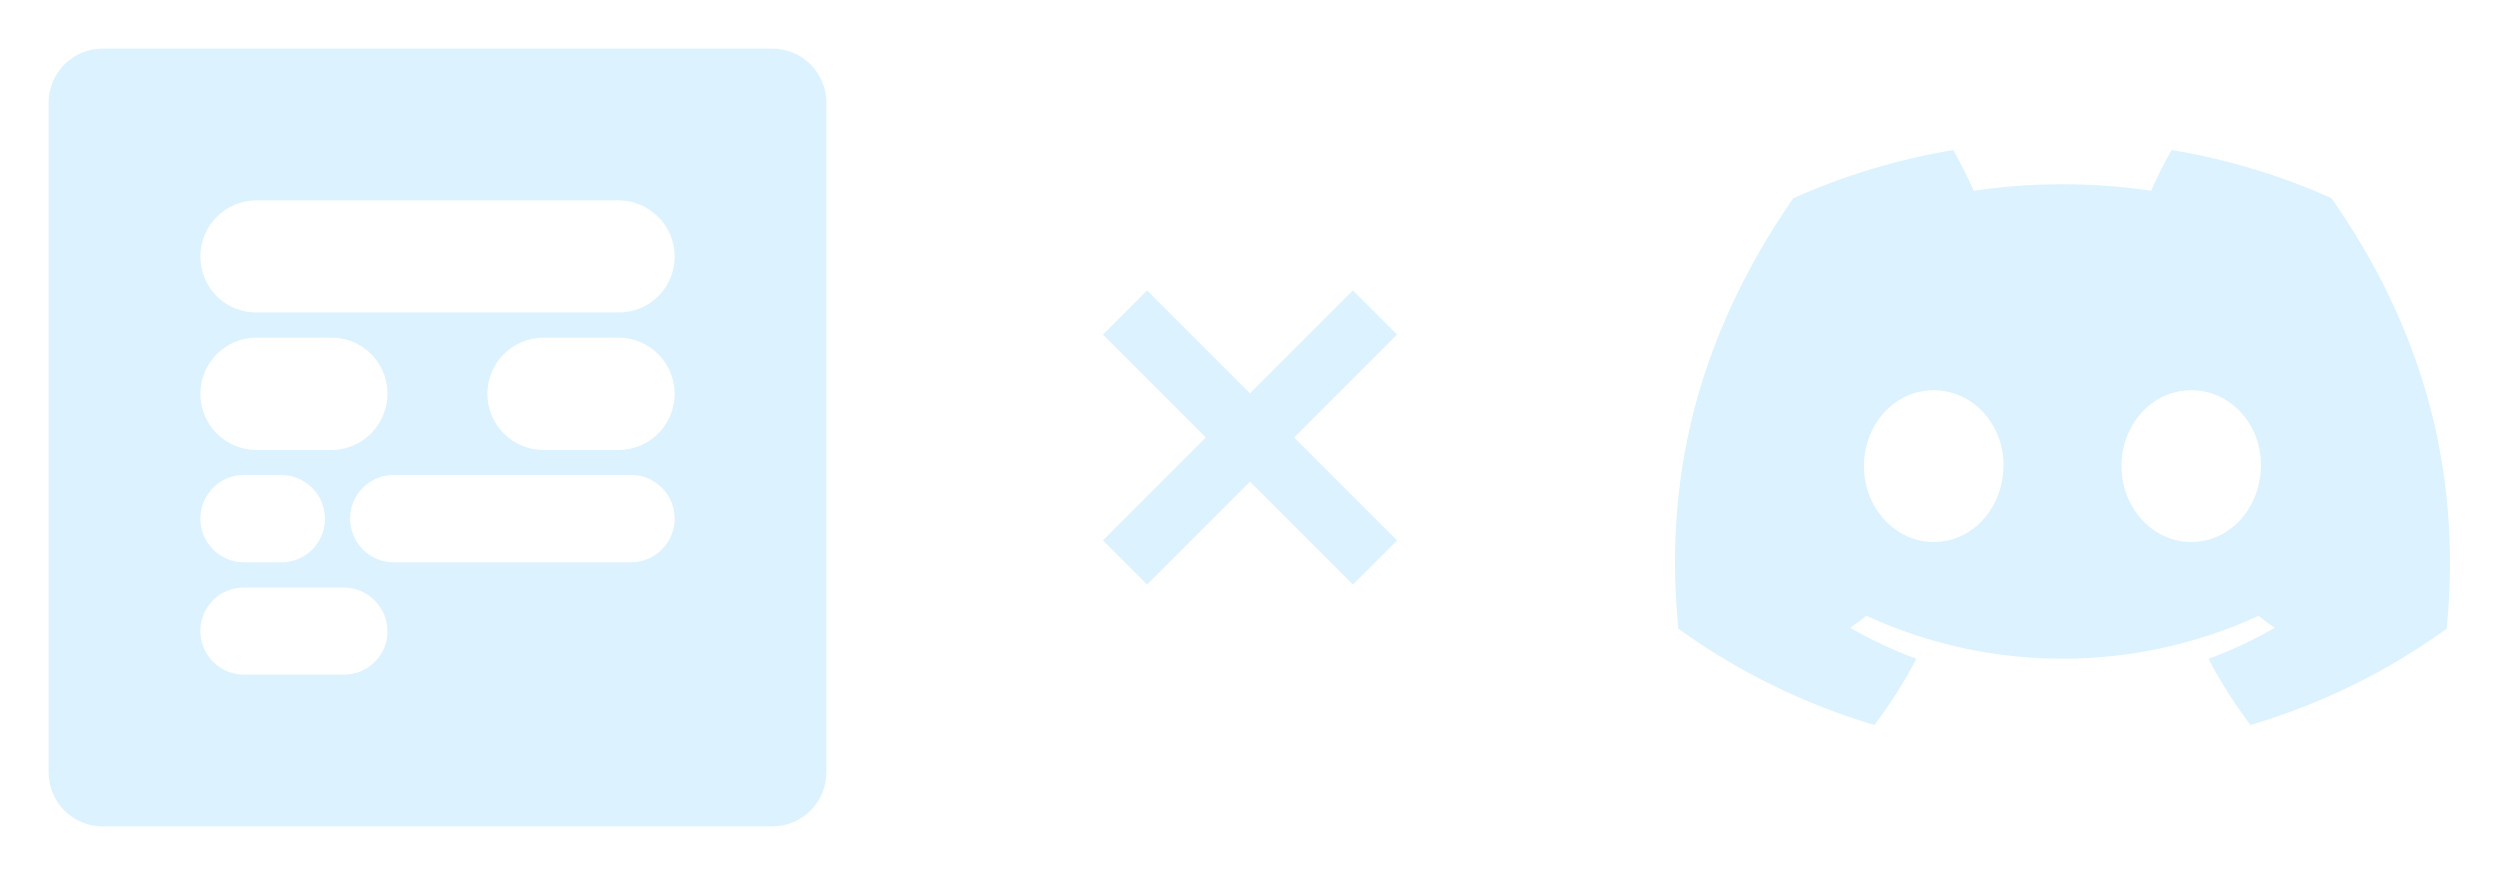
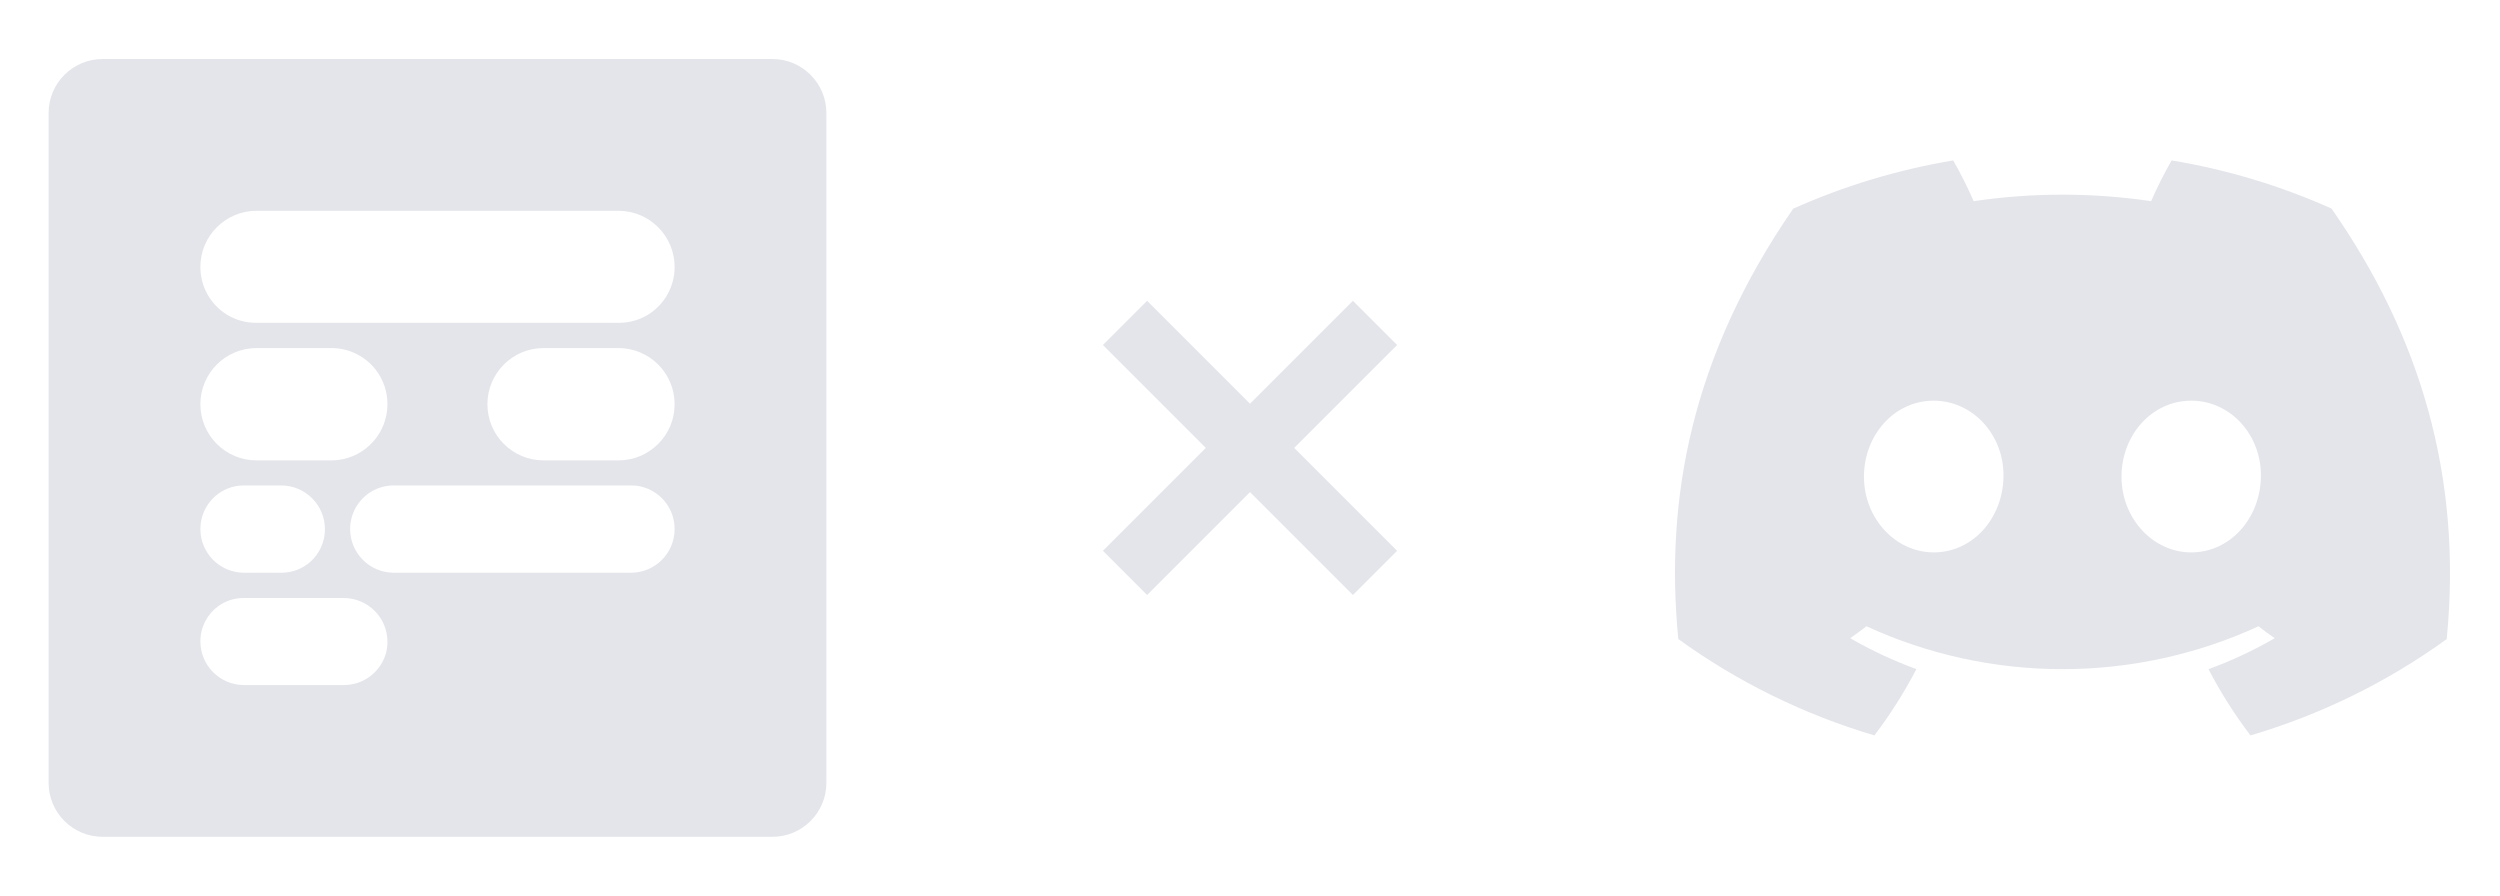
- <svg xmlns="http://www.w3.org/2000/svg" width="120" height="42" viewBox="0 0 120 42" fill="none">
-   <path fill-rule="evenodd" clip-rule="evenodd" d="M4.926 2.333H37.074C38.506 2.333 39.667 3.494 39.667 4.926V37.074C39.667 38.506 38.506 39.667 37.074 39.667H4.926C3.494 39.667 2.333 38.506 2.333 37.074V4.926C2.333 3.494 3.494 2.333 4.926 2.333ZM12.314 9.618C10.825 9.618 9.618 10.825 9.618 12.314C9.618 13.268 10.113 14.106 10.861 14.585C11.276 14.845 11.768 14.996 12.294 14.996H29.706C30.231 14.996 30.722 14.846 31.137 14.586C31.886 14.107 32.382 13.269 32.382 12.314C32.382 10.825 31.175 9.618 29.686 9.618H12.314ZM9.618 18.903C9.618 17.415 10.825 16.207 12.314 16.207H15.908C16.767 16.207 17.533 16.61 18.026 17.236C18.385 17.694 18.598 18.272 18.598 18.899C18.598 20.28 17.561 21.42 16.223 21.581C16.119 21.593 16.015 21.599 15.908 21.599H12.314C10.825 21.599 9.618 20.392 9.618 18.903ZM29.686 21.599H26.092C24.603 21.599 23.396 20.392 23.396 18.903C23.396 17.415 24.603 16.207 26.092 16.207H29.686C31.175 16.207 32.382 17.415 32.382 18.903C32.382 20.392 31.175 21.599 29.686 21.599ZM16.507 32.382H11.715C10.557 32.382 9.618 31.443 9.618 30.285C9.618 29.59 9.957 28.973 10.479 28.592C10.822 28.348 11.241 28.205 11.694 28.205H16.497C17.658 28.205 18.598 29.145 18.598 30.306C18.598 30.478 18.578 30.645 18.539 30.805C18.308 31.712 17.486 32.382 16.507 32.382ZM11.312 22.836C10.347 23.023 9.618 23.873 9.618 24.894C9.618 26.052 10.557 26.991 11.715 26.991H13.512C14.045 26.991 14.532 26.791 14.902 26.463C15.329 26.079 15.597 25.522 15.597 24.902C15.597 23.742 14.656 22.801 13.495 22.801H11.694C11.564 22.801 11.436 22.813 11.312 22.836ZM30.285 26.991H18.903C17.745 26.991 16.806 26.052 16.806 24.894C16.806 24.164 17.18 23.521 17.745 23.146C18.076 22.928 18.473 22.801 18.899 22.801H30.306C30.436 22.801 30.564 22.813 30.688 22.836C31.653 23.023 32.382 23.873 32.382 24.894C32.382 26.052 31.443 26.991 30.285 26.991Z" fill="#DDF2FF" class="noStroke" />
-   <path d="M54 15L66 27M66 15L54 27" stroke="#DDF2FF" stroke-width="3" />
-   <path d="M111.912 9.511C109.468 8.416 106.888 7.639 104.237 7.2C103.875 7.835 103.546 8.488 103.254 9.156C100.431 8.74 97.56 8.74 94.737 9.156C94.444 8.488 94.116 7.835 93.754 7.2C91.102 7.643 88.52 8.422 86.073 9.517C81.216 16.552 79.9 23.412 80.558 30.174C83.402 32.231 86.586 33.796 89.971 34.8C90.733 33.797 91.407 32.732 91.987 31.618C90.886 31.215 89.824 30.719 88.812 30.134C89.078 29.945 89.339 29.75 89.59 29.561C92.534 30.916 95.747 31.619 99 31.619C102.253 31.619 105.466 30.916 108.41 29.561C108.664 29.765 108.925 29.959 109.188 30.134C108.174 30.72 107.11 31.217 106.008 31.621C106.586 32.734 107.261 33.798 108.023 34.8C111.411 33.8 114.597 32.236 117.442 30.177C118.214 22.335 116.122 15.538 111.912 9.511ZM92.82 26.015C90.986 26.015 89.47 24.386 89.47 22.381C89.47 20.376 90.933 18.732 92.814 18.732C94.696 18.732 96.2 20.376 96.168 22.381C96.135 24.386 94.69 26.015 92.82 26.015ZM105.179 26.015C103.342 26.015 101.832 24.386 101.832 22.381C101.832 20.376 103.295 18.732 105.179 18.732C107.064 18.732 108.556 20.376 108.524 22.381C108.491 24.386 107.049 26.015 105.179 26.015Z" fill="#DDF2FF" class="noStroke" />
+ <svg xmlns="http://www.w3.org/2000/svg" width="120" height="43" viewBox="0 0 120 43" fill="none">
+   <path fill-rule="evenodd" clip-rule="evenodd" d="M4.926 2.833H37.074C38.506 2.833 39.667 3.994 39.667 5.426V37.574C39.667 39.006 38.506 40.167 37.074 40.167H4.926C3.494 40.167 2.333 39.006 2.333 37.574V5.426C2.333 3.994 3.494 2.833 4.926 2.833ZM12.314 10.118C10.825 10.118 9.618 11.325 9.618 12.814C9.618 13.768 10.113 14.606 10.861 15.085C11.276 15.345 11.768 15.496 12.294 15.496H29.706C30.231 15.496 30.722 15.346 31.137 15.086C31.886 14.607 32.382 13.769 32.382 12.814C32.382 11.325 31.175 10.118 29.686 10.118H12.314ZM9.618 19.403C9.618 17.915 10.825 16.707 12.314 16.707H15.908C16.767 16.707 17.533 17.11 18.026 17.736C18.385 18.194 18.598 18.772 18.598 19.399C18.598 20.78 17.561 21.92 16.223 22.081C16.119 22.093 16.015 22.099 15.908 22.099H12.314C10.825 22.099 9.618 20.892 9.618 19.403ZM29.686 22.099H26.092C24.603 22.099 23.396 20.892 23.396 19.403C23.396 17.915 24.603 16.707 26.092 16.707H29.686C31.175 16.707 32.382 17.915 32.382 19.403C32.382 20.892 31.175 22.099 29.686 22.099ZM16.507 32.882H11.715C10.557 32.882 9.618 31.943 9.618 30.785C9.618 30.09 9.957 29.473 10.479 29.092C10.822 28.848 11.241 28.705 11.694 28.705H16.497C17.658 28.705 18.598 29.645 18.598 30.806C18.598 30.978 18.578 31.145 18.539 31.305C18.308 32.212 17.486 32.882 16.507 32.882ZM11.312 23.336C10.347 23.523 9.618 24.373 9.618 25.394C9.618 26.552 10.557 27.491 11.715 27.491H13.512C14.045 27.491 14.532 27.291 14.902 26.963C15.329 26.579 15.597 26.022 15.597 25.402C15.597 24.242 14.656 23.301 13.495 23.301H11.694C11.564 23.301 11.436 23.313 11.312 23.336ZM30.285 27.491H18.903C17.745 27.491 16.806 26.552 16.806 25.394C16.806 24.664 17.18 24.021 17.745 23.646C18.076 23.428 18.473 23.301 18.899 23.301H30.306C30.436 23.301 30.564 23.313 30.688 23.336C31.653 23.523 32.382 24.373 32.382 25.394C32.382 26.552 31.443 27.491 30.285 27.491Z" fill="#E4E5EA" class="noStroke" />
+   <path d="M54 15.5L66 27.5M66 15.5L54 27.5" stroke="#E4E5EA" stroke-width="3" />
+   <path d="M111.912 10.011C109.468 8.916 106.888 8.139 104.237 7.7C103.875 8.335 103.546 8.988 103.254 9.656C100.431 9.24 97.56 9.24 94.737 9.656C94.444 8.988 94.116 8.335 93.754 7.7C91.102 8.143 88.52 8.922 86.073 10.017C81.216 17.052 79.9 23.912 80.558 30.674C83.402 32.731 86.586 34.296 89.971 35.3C90.733 34.297 91.407 33.232 91.987 32.118C90.886 31.715 89.824 31.219 88.812 30.634C89.078 30.445 89.339 30.25 89.59 30.061C92.534 31.416 95.747 32.119 99 32.119C102.253 32.119 105.466 31.416 108.41 30.061C108.664 30.265 108.925 30.459 109.188 30.634C108.174 31.22 107.11 31.717 106.008 32.121C106.586 33.234 107.261 34.298 108.023 35.3C111.411 34.3 114.597 32.736 117.442 30.677C118.214 22.835 116.122 16.038 111.912 10.011ZM92.82 26.515C90.986 26.515 89.47 24.886 89.47 22.881C89.47 20.876 90.933 19.232 92.814 19.232C94.696 19.232 96.2 20.876 96.168 22.881C96.135 24.886 94.69 26.515 92.82 26.515ZM105.179 26.515C103.342 26.515 101.832 24.886 101.832 22.881C101.832 20.876 103.295 19.232 105.179 19.232C107.064 19.232 108.556 20.876 108.524 22.881C108.491 24.886 107.049 26.515 105.179 26.515Z" fill="#E4E5EA" class="noStroke" />
</svg>
